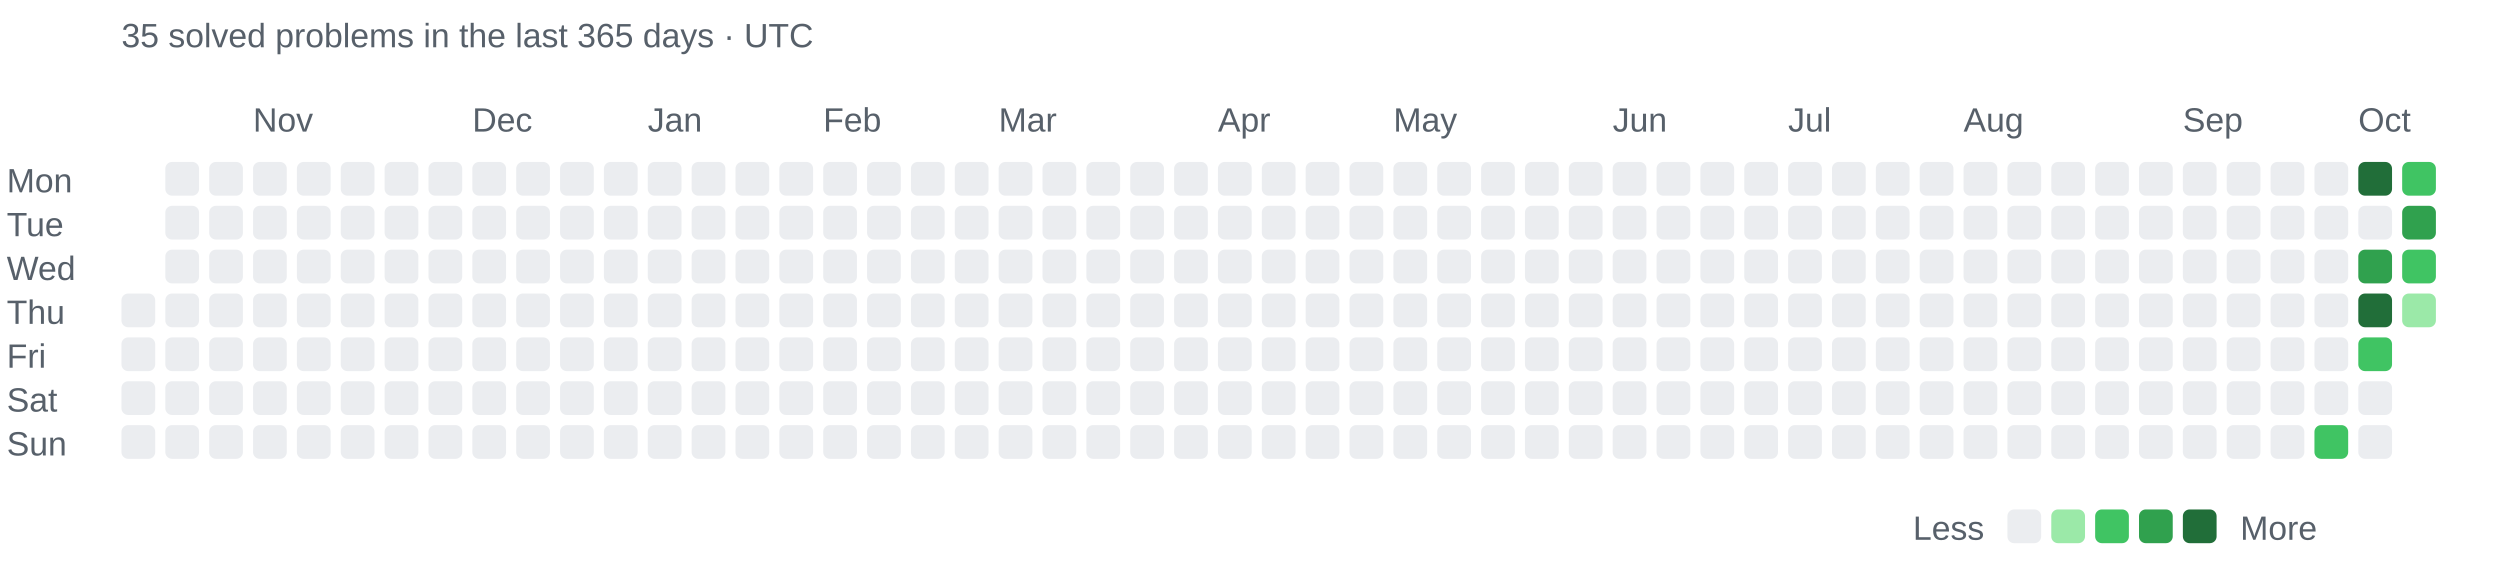
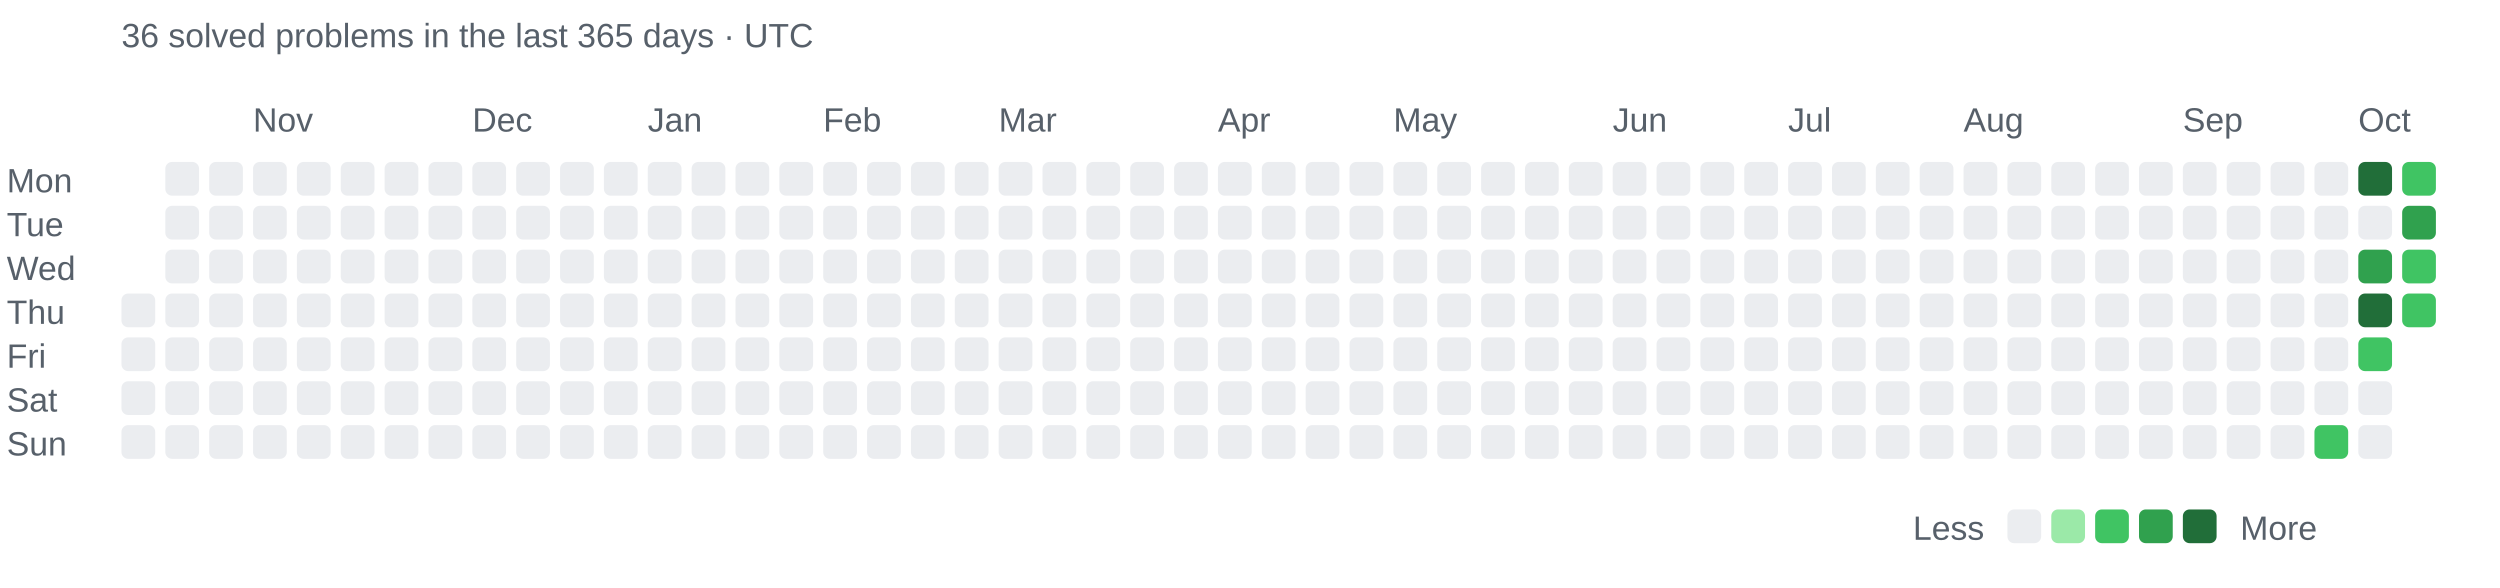
<svg xmlns="http://www.w3.org/2000/svg" width="741" height="174" viewBox="0 0 741 174" role="img" aria-labelledby="title description">
  <g font-family="Arial, sans-serif" font-size="10" fill="#57606a">
-     <text x="36" y="14">35 solved problems in the last 365 days · UTC</text>
+     <text x="36" y="14">36 solved problems in the last 365 days · UTC</text>
    <text x="2" y="57">Mon</text>
    <text x="2" y="70">Tue</text>
    <text x="2" y="83">Wed</text>
    <text x="2" y="96">Thu</text>
    <text x="2" y="109">Fri</text>
    <text x="2" y="122">Sat</text>
    <text x="2" y="135">Sun</text>
    <rect x="36" y="87" width="10" height="10" rx="2" fill="#ebedf0" data-date="2025-10-09" data-count="0" />
    <rect x="36" y="100" width="10" height="10" rx="2" fill="#ebedf0" data-date="2025-10-10" data-count="0" />
    <rect x="36" y="113" width="10" height="10" rx="2" fill="#ebedf0" data-date="2025-10-11" data-count="0" />
    <rect x="36" y="126" width="10" height="10" rx="2" fill="#ebedf0" data-date="2025-10-12" data-count="0" />
    <rect x="49" y="48" width="10" height="10" rx="2" fill="#ebedf0" data-date="2025-10-13" data-count="0" />
    <rect x="49" y="61" width="10" height="10" rx="2" fill="#ebedf0" data-date="2025-10-14" data-count="0" />
    <rect x="49" y="74" width="10" height="10" rx="2" fill="#ebedf0" data-date="2025-10-15" data-count="0" />
    <rect x="49" y="87" width="10" height="10" rx="2" fill="#ebedf0" data-date="2025-10-16" data-count="0" />
    <rect x="49" y="100" width="10" height="10" rx="2" fill="#ebedf0" data-date="2025-10-17" data-count="0" />
    <rect x="49" y="113" width="10" height="10" rx="2" fill="#ebedf0" data-date="2025-10-18" data-count="0" />
    <rect x="49" y="126" width="10" height="10" rx="2" fill="#ebedf0" data-date="2025-10-19" data-count="0" />
    <rect x="62" y="48" width="10" height="10" rx="2" fill="#ebedf0" data-date="2025-10-20" data-count="0" />
    <rect x="62" y="61" width="10" height="10" rx="2" fill="#ebedf0" data-date="2025-10-21" data-count="0" />
    <rect x="62" y="74" width="10" height="10" rx="2" fill="#ebedf0" data-date="2025-10-22" data-count="0" />
    <rect x="62" y="87" width="10" height="10" rx="2" fill="#ebedf0" data-date="2025-10-23" data-count="0" />
    <rect x="62" y="100" width="10" height="10" rx="2" fill="#ebedf0" data-date="2025-10-24" data-count="0" />
    <rect x="62" y="113" width="10" height="10" rx="2" fill="#ebedf0" data-date="2025-10-25" data-count="0" />
    <rect x="62" y="126" width="10" height="10" rx="2" fill="#ebedf0" data-date="2025-10-26" data-count="0" />
    <rect x="75" y="48" width="10" height="10" rx="2" fill="#ebedf0" data-date="2025-10-27" data-count="0" />
    <rect x="75" y="61" width="10" height="10" rx="2" fill="#ebedf0" data-date="2025-10-28" data-count="0" />
    <rect x="75" y="74" width="10" height="10" rx="2" fill="#ebedf0" data-date="2025-10-29" data-count="0" />
    <rect x="75" y="87" width="10" height="10" rx="2" fill="#ebedf0" data-date="2025-10-30" data-count="0" />
    <rect x="75" y="100" width="10" height="10" rx="2" fill="#ebedf0" data-date="2025-10-31" data-count="0" />
    <text x="75" y="39">Nov</text>
    <rect x="75" y="113" width="10" height="10" rx="2" fill="#ebedf0" data-date="2025-11-01" data-count="0" />
    <rect x="75" y="126" width="10" height="10" rx="2" fill="#ebedf0" data-date="2025-11-02" data-count="0" />
    <rect x="88" y="48" width="10" height="10" rx="2" fill="#ebedf0" data-date="2025-11-03" data-count="0" />
    <rect x="88" y="61" width="10" height="10" rx="2" fill="#ebedf0" data-date="2025-11-04" data-count="0" />
    <rect x="88" y="74" width="10" height="10" rx="2" fill="#ebedf0" data-date="2025-11-05" data-count="0" />
    <rect x="88" y="87" width="10" height="10" rx="2" fill="#ebedf0" data-date="2025-11-06" data-count="0" />
    <rect x="88" y="100" width="10" height="10" rx="2" fill="#ebedf0" data-date="2025-11-07" data-count="0" />
    <rect x="88" y="113" width="10" height="10" rx="2" fill="#ebedf0" data-date="2025-11-08" data-count="0" />
    <rect x="88" y="126" width="10" height="10" rx="2" fill="#ebedf0" data-date="2025-11-09" data-count="0" />
    <rect x="101" y="48" width="10" height="10" rx="2" fill="#ebedf0" data-date="2025-11-10" data-count="0" />
    <rect x="101" y="61" width="10" height="10" rx="2" fill="#ebedf0" data-date="2025-11-11" data-count="0" />
    <rect x="101" y="74" width="10" height="10" rx="2" fill="#ebedf0" data-date="2025-11-12" data-count="0" />
    <rect x="101" y="87" width="10" height="10" rx="2" fill="#ebedf0" data-date="2025-11-13" data-count="0" />
    <rect x="101" y="100" width="10" height="10" rx="2" fill="#ebedf0" data-date="2025-11-14" data-count="0" />
    <rect x="101" y="113" width="10" height="10" rx="2" fill="#ebedf0" data-date="2025-11-15" data-count="0" />
    <rect x="101" y="126" width="10" height="10" rx="2" fill="#ebedf0" data-date="2025-11-16" data-count="0" />
    <rect x="114" y="48" width="10" height="10" rx="2" fill="#ebedf0" data-date="2025-11-17" data-count="0" />
    <rect x="114" y="61" width="10" height="10" rx="2" fill="#ebedf0" data-date="2025-11-18" data-count="0" />
    <rect x="114" y="74" width="10" height="10" rx="2" fill="#ebedf0" data-date="2025-11-19" data-count="0" />
    <rect x="114" y="87" width="10" height="10" rx="2" fill="#ebedf0" data-date="2025-11-20" data-count="0" />
    <rect x="114" y="100" width="10" height="10" rx="2" fill="#ebedf0" data-date="2025-11-21" data-count="0" />
    <rect x="114" y="113" width="10" height="10" rx="2" fill="#ebedf0" data-date="2025-11-22" data-count="0" />
    <rect x="114" y="126" width="10" height="10" rx="2" fill="#ebedf0" data-date="2025-11-23" data-count="0" />
    <rect x="127" y="48" width="10" height="10" rx="2" fill="#ebedf0" data-date="2025-11-24" data-count="0" />
    <rect x="127" y="61" width="10" height="10" rx="2" fill="#ebedf0" data-date="2025-11-25" data-count="0" />
    <rect x="127" y="74" width="10" height="10" rx="2" fill="#ebedf0" data-date="2025-11-26" data-count="0" />
    <rect x="127" y="87" width="10" height="10" rx="2" fill="#ebedf0" data-date="2025-11-27" data-count="0" />
    <rect x="127" y="100" width="10" height="10" rx="2" fill="#ebedf0" data-date="2025-11-28" data-count="0" />
    <rect x="127" y="113" width="10" height="10" rx="2" fill="#ebedf0" data-date="2025-11-29" data-count="0" />
    <rect x="127" y="126" width="10" height="10" rx="2" fill="#ebedf0" data-date="2025-11-30" data-count="0" />
    <text x="140" y="39">Dec</text>
    <rect x="140" y="48" width="10" height="10" rx="2" fill="#ebedf0" data-date="2025-12-01" data-count="0" />
    <rect x="140" y="61" width="10" height="10" rx="2" fill="#ebedf0" data-date="2025-12-02" data-count="0" />
    <rect x="140" y="74" width="10" height="10" rx="2" fill="#ebedf0" data-date="2025-12-03" data-count="0" />
    <rect x="140" y="87" width="10" height="10" rx="2" fill="#ebedf0" data-date="2025-12-04" data-count="0" />
    <rect x="140" y="100" width="10" height="10" rx="2" fill="#ebedf0" data-date="2025-12-05" data-count="0" />
    <rect x="140" y="113" width="10" height="10" rx="2" fill="#ebedf0" data-date="2025-12-06" data-count="0" />
    <rect x="140" y="126" width="10" height="10" rx="2" fill="#ebedf0" data-date="2025-12-07" data-count="0" />
    <rect x="153" y="48" width="10" height="10" rx="2" fill="#ebedf0" data-date="2025-12-08" data-count="0" />
    <rect x="153" y="61" width="10" height="10" rx="2" fill="#ebedf0" data-date="2025-12-09" data-count="0" />
    <rect x="153" y="74" width="10" height="10" rx="2" fill="#ebedf0" data-date="2025-12-10" data-count="0" />
    <rect x="153" y="87" width="10" height="10" rx="2" fill="#ebedf0" data-date="2025-12-11" data-count="0" />
    <rect x="153" y="100" width="10" height="10" rx="2" fill="#ebedf0" data-date="2025-12-12" data-count="0" />
    <rect x="153" y="113" width="10" height="10" rx="2" fill="#ebedf0" data-date="2025-12-13" data-count="0" />
    <rect x="153" y="126" width="10" height="10" rx="2" fill="#ebedf0" data-date="2025-12-14" data-count="0" />
    <rect x="166" y="48" width="10" height="10" rx="2" fill="#ebedf0" data-date="2025-12-15" data-count="0" />
    <rect x="166" y="61" width="10" height="10" rx="2" fill="#ebedf0" data-date="2025-12-16" data-count="0" />
    <rect x="166" y="74" width="10" height="10" rx="2" fill="#ebedf0" data-date="2025-12-17" data-count="0" />
    <rect x="166" y="87" width="10" height="10" rx="2" fill="#ebedf0" data-date="2025-12-18" data-count="0" />
    <rect x="166" y="100" width="10" height="10" rx="2" fill="#ebedf0" data-date="2025-12-19" data-count="0" />
    <rect x="166" y="113" width="10" height="10" rx="2" fill="#ebedf0" data-date="2025-12-20" data-count="0" />
    <rect x="166" y="126" width="10" height="10" rx="2" fill="#ebedf0" data-date="2025-12-21" data-count="0" />
    <rect x="179" y="48" width="10" height="10" rx="2" fill="#ebedf0" data-date="2025-12-22" data-count="0" />
    <rect x="179" y="61" width="10" height="10" rx="2" fill="#ebedf0" data-date="2025-12-23" data-count="0" />
    <rect x="179" y="74" width="10" height="10" rx="2" fill="#ebedf0" data-date="2025-12-24" data-count="0" />
    <rect x="179" y="87" width="10" height="10" rx="2" fill="#ebedf0" data-date="2025-12-25" data-count="0" />
    <rect x="179" y="100" width="10" height="10" rx="2" fill="#ebedf0" data-date="2025-12-26" data-count="0" />
    <rect x="179" y="113" width="10" height="10" rx="2" fill="#ebedf0" data-date="2025-12-27" data-count="0" />
    <rect x="179" y="126" width="10" height="10" rx="2" fill="#ebedf0" data-date="2025-12-28" data-count="0" />
    <rect x="192" y="48" width="10" height="10" rx="2" fill="#ebedf0" data-date="2025-12-29" data-count="0" />
    <rect x="192" y="61" width="10" height="10" rx="2" fill="#ebedf0" data-date="2025-12-30" data-count="0" />
    <rect x="192" y="74" width="10" height="10" rx="2" fill="#ebedf0" data-date="2025-12-31" data-count="0" />
    <text x="192" y="39">Jan</text>
    <rect x="192" y="87" width="10" height="10" rx="2" fill="#ebedf0" data-date="2026-01-01" data-count="0" />
    <rect x="192" y="100" width="10" height="10" rx="2" fill="#ebedf0" data-date="2026-01-02" data-count="0" />
    <rect x="192" y="113" width="10" height="10" rx="2" fill="#ebedf0" data-date="2026-01-03" data-count="0" />
    <rect x="192" y="126" width="10" height="10" rx="2" fill="#ebedf0" data-date="2026-01-04" data-count="0" />
    <rect x="205" y="48" width="10" height="10" rx="2" fill="#ebedf0" data-date="2026-01-05" data-count="0" />
    <rect x="205" y="61" width="10" height="10" rx="2" fill="#ebedf0" data-date="2026-01-06" data-count="0" />
    <rect x="205" y="74" width="10" height="10" rx="2" fill="#ebedf0" data-date="2026-01-07" data-count="0" />
    <rect x="205" y="87" width="10" height="10" rx="2" fill="#ebedf0" data-date="2026-01-08" data-count="0" />
    <rect x="205" y="100" width="10" height="10" rx="2" fill="#ebedf0" data-date="2026-01-09" data-count="0" />
    <rect x="205" y="113" width="10" height="10" rx="2" fill="#ebedf0" data-date="2026-01-10" data-count="0" />
    <rect x="205" y="126" width="10" height="10" rx="2" fill="#ebedf0" data-date="2026-01-11" data-count="0" />
    <rect x="218" y="48" width="10" height="10" rx="2" fill="#ebedf0" data-date="2026-01-12" data-count="0" />
    <rect x="218" y="61" width="10" height="10" rx="2" fill="#ebedf0" data-date="2026-01-13" data-count="0" />
    <rect x="218" y="74" width="10" height="10" rx="2" fill="#ebedf0" data-date="2026-01-14" data-count="0" />
    <rect x="218" y="87" width="10" height="10" rx="2" fill="#ebedf0" data-date="2026-01-15" data-count="0" />
    <rect x="218" y="100" width="10" height="10" rx="2" fill="#ebedf0" data-date="2026-01-16" data-count="0" />
    <rect x="218" y="113" width="10" height="10" rx="2" fill="#ebedf0" data-date="2026-01-17" data-count="0" />
    <rect x="218" y="126" width="10" height="10" rx="2" fill="#ebedf0" data-date="2026-01-18" data-count="0" />
    <rect x="231" y="48" width="10" height="10" rx="2" fill="#ebedf0" data-date="2026-01-19" data-count="0" />
    <rect x="231" y="61" width="10" height="10" rx="2" fill="#ebedf0" data-date="2026-01-20" data-count="0" />
    <rect x="231" y="74" width="10" height="10" rx="2" fill="#ebedf0" data-date="2026-01-21" data-count="0" />
    <rect x="231" y="87" width="10" height="10" rx="2" fill="#ebedf0" data-date="2026-01-22" data-count="0" />
    <rect x="231" y="100" width="10" height="10" rx="2" fill="#ebedf0" data-date="2026-01-23" data-count="0" />
    <rect x="231" y="113" width="10" height="10" rx="2" fill="#ebedf0" data-date="2026-01-24" data-count="0" />
    <rect x="231" y="126" width="10" height="10" rx="2" fill="#ebedf0" data-date="2026-01-25" data-count="0" />
    <rect x="244" y="48" width="10" height="10" rx="2" fill="#ebedf0" data-date="2026-01-26" data-count="0" />
    <rect x="244" y="61" width="10" height="10" rx="2" fill="#ebedf0" data-date="2026-01-27" data-count="0" />
    <rect x="244" y="74" width="10" height="10" rx="2" fill="#ebedf0" data-date="2026-01-28" data-count="0" />
    <rect x="244" y="87" width="10" height="10" rx="2" fill="#ebedf0" data-date="2026-01-29" data-count="0" />
    <rect x="244" y="100" width="10" height="10" rx="2" fill="#ebedf0" data-date="2026-01-30" data-count="0" />
    <rect x="244" y="113" width="10" height="10" rx="2" fill="#ebedf0" data-date="2026-01-31" data-count="0" />
    <text x="244" y="39">Feb</text>
    <rect x="244" y="126" width="10" height="10" rx="2" fill="#ebedf0" data-date="2026-02-01" data-count="0" />
    <rect x="257" y="48" width="10" height="10" rx="2" fill="#ebedf0" data-date="2026-02-02" data-count="0" />
    <rect x="257" y="61" width="10" height="10" rx="2" fill="#ebedf0" data-date="2026-02-03" data-count="0" />
    <rect x="257" y="74" width="10" height="10" rx="2" fill="#ebedf0" data-date="2026-02-04" data-count="0" />
    <rect x="257" y="87" width="10" height="10" rx="2" fill="#ebedf0" data-date="2026-02-05" data-count="0" />
    <rect x="257" y="100" width="10" height="10" rx="2" fill="#ebedf0" data-date="2026-02-06" data-count="0" />
    <rect x="257" y="113" width="10" height="10" rx="2" fill="#ebedf0" data-date="2026-02-07" data-count="0" />
    <rect x="257" y="126" width="10" height="10" rx="2" fill="#ebedf0" data-date="2026-02-08" data-count="0" />
    <rect x="270" y="48" width="10" height="10" rx="2" fill="#ebedf0" data-date="2026-02-09" data-count="0" />
    <rect x="270" y="61" width="10" height="10" rx="2" fill="#ebedf0" data-date="2026-02-10" data-count="0" />
    <rect x="270" y="74" width="10" height="10" rx="2" fill="#ebedf0" data-date="2026-02-11" data-count="0" />
    <rect x="270" y="87" width="10" height="10" rx="2" fill="#ebedf0" data-date="2026-02-12" data-count="0" />
    <rect x="270" y="100" width="10" height="10" rx="2" fill="#ebedf0" data-date="2026-02-13" data-count="0" />
    <rect x="270" y="113" width="10" height="10" rx="2" fill="#ebedf0" data-date="2026-02-14" data-count="0" />
    <rect x="270" y="126" width="10" height="10" rx="2" fill="#ebedf0" data-date="2026-02-15" data-count="0" />
    <rect x="283" y="48" width="10" height="10" rx="2" fill="#ebedf0" data-date="2026-02-16" data-count="0" />
    <rect x="283" y="61" width="10" height="10" rx="2" fill="#ebedf0" data-date="2026-02-17" data-count="0" />
    <rect x="283" y="74" width="10" height="10" rx="2" fill="#ebedf0" data-date="2026-02-18" data-count="0" />
    <rect x="283" y="87" width="10" height="10" rx="2" fill="#ebedf0" data-date="2026-02-19" data-count="0" />
    <rect x="283" y="100" width="10" height="10" rx="2" fill="#ebedf0" data-date="2026-02-20" data-count="0" />
    <rect x="283" y="113" width="10" height="10" rx="2" fill="#ebedf0" data-date="2026-02-21" data-count="0" />
    <rect x="283" y="126" width="10" height="10" rx="2" fill="#ebedf0" data-date="2026-02-22" data-count="0" />
    <rect x="296" y="48" width="10" height="10" rx="2" fill="#ebedf0" data-date="2026-02-23" data-count="0" />
    <rect x="296" y="61" width="10" height="10" rx="2" fill="#ebedf0" data-date="2026-02-24" data-count="0" />
    <rect x="296" y="74" width="10" height="10" rx="2" fill="#ebedf0" data-date="2026-02-25" data-count="0" />
    <rect x="296" y="87" width="10" height="10" rx="2" fill="#ebedf0" data-date="2026-02-26" data-count="0" />
    <rect x="296" y="100" width="10" height="10" rx="2" fill="#ebedf0" data-date="2026-02-27" data-count="0" />
    <rect x="296" y="113" width="10" height="10" rx="2" fill="#ebedf0" data-date="2026-02-28" data-count="0" />
    <text x="296" y="39">Mar</text>
    <rect x="296" y="126" width="10" height="10" rx="2" fill="#ebedf0" data-date="2026-03-01" data-count="0" />
    <rect x="309" y="48" width="10" height="10" rx="2" fill="#ebedf0" data-date="2026-03-02" data-count="0" />
    <rect x="309" y="61" width="10" height="10" rx="2" fill="#ebedf0" data-date="2026-03-03" data-count="0" />
    <rect x="309" y="74" width="10" height="10" rx="2" fill="#ebedf0" data-date="2026-03-04" data-count="0" />
    <rect x="309" y="87" width="10" height="10" rx="2" fill="#ebedf0" data-date="2026-03-05" data-count="0" />
    <rect x="309" y="100" width="10" height="10" rx="2" fill="#ebedf0" data-date="2026-03-06" data-count="0" />
    <rect x="309" y="113" width="10" height="10" rx="2" fill="#ebedf0" data-date="2026-03-07" data-count="0" />
    <rect x="309" y="126" width="10" height="10" rx="2" fill="#ebedf0" data-date="2026-03-08" data-count="0" />
    <rect x="322" y="48" width="10" height="10" rx="2" fill="#ebedf0" data-date="2026-03-09" data-count="0" />
    <rect x="322" y="61" width="10" height="10" rx="2" fill="#ebedf0" data-date="2026-03-10" data-count="0" />
    <rect x="322" y="74" width="10" height="10" rx="2" fill="#ebedf0" data-date="2026-03-11" data-count="0" />
    <rect x="322" y="87" width="10" height="10" rx="2" fill="#ebedf0" data-date="2026-03-12" data-count="0" />
    <rect x="322" y="100" width="10" height="10" rx="2" fill="#ebedf0" data-date="2026-03-13" data-count="0" />
    <rect x="322" y="113" width="10" height="10" rx="2" fill="#ebedf0" data-date="2026-03-14" data-count="0" />
    <rect x="322" y="126" width="10" height="10" rx="2" fill="#ebedf0" data-date="2026-03-15" data-count="0" />
    <rect x="335" y="48" width="10" height="10" rx="2" fill="#ebedf0" data-date="2026-03-16" data-count="0" />
    <rect x="335" y="61" width="10" height="10" rx="2" fill="#ebedf0" data-date="2026-03-17" data-count="0" />
    <rect x="335" y="74" width="10" height="10" rx="2" fill="#ebedf0" data-date="2026-03-18" data-count="0" />
    <rect x="335" y="87" width="10" height="10" rx="2" fill="#ebedf0" data-date="2026-03-19" data-count="0" />
    <rect x="335" y="100" width="10" height="10" rx="2" fill="#ebedf0" data-date="2026-03-20" data-count="0" />
    <rect x="335" y="113" width="10" height="10" rx="2" fill="#ebedf0" data-date="2026-03-21" data-count="0" />
    <rect x="335" y="126" width="10" height="10" rx="2" fill="#ebedf0" data-date="2026-03-22" data-count="0" />
    <rect x="348" y="48" width="10" height="10" rx="2" fill="#ebedf0" data-date="2026-03-23" data-count="0" />
    <rect x="348" y="61" width="10" height="10" rx="2" fill="#ebedf0" data-date="2026-03-24" data-count="0" />
    <rect x="348" y="74" width="10" height="10" rx="2" fill="#ebedf0" data-date="2026-03-25" data-count="0" />
    <rect x="348" y="87" width="10" height="10" rx="2" fill="#ebedf0" data-date="2026-03-26" data-count="0" />
    <rect x="348" y="100" width="10" height="10" rx="2" fill="#ebedf0" data-date="2026-03-27" data-count="0" />
    <rect x="348" y="113" width="10" height="10" rx="2" fill="#ebedf0" data-date="2026-03-28" data-count="0" />
    <rect x="348" y="126" width="10" height="10" rx="2" fill="#ebedf0" data-date="2026-03-29" data-count="0" />
    <rect x="361" y="48" width="10" height="10" rx="2" fill="#ebedf0" data-date="2026-03-30" data-count="0" />
    <rect x="361" y="61" width="10" height="10" rx="2" fill="#ebedf0" data-date="2026-03-31" data-count="0" />
    <text x="361" y="39">Apr</text>
    <rect x="361" y="74" width="10" height="10" rx="2" fill="#ebedf0" data-date="2026-04-01" data-count="0" />
    <rect x="361" y="87" width="10" height="10" rx="2" fill="#ebedf0" data-date="2026-04-02" data-count="0" />
    <rect x="361" y="100" width="10" height="10" rx="2" fill="#ebedf0" data-date="2026-04-03" data-count="0" />
    <rect x="361" y="113" width="10" height="10" rx="2" fill="#ebedf0" data-date="2026-04-04" data-count="0" />
    <rect x="361" y="126" width="10" height="10" rx="2" fill="#ebedf0" data-date="2026-04-05" data-count="0" />
    <rect x="374" y="48" width="10" height="10" rx="2" fill="#ebedf0" data-date="2026-04-06" data-count="0" />
    <rect x="374" y="61" width="10" height="10" rx="2" fill="#ebedf0" data-date="2026-04-07" data-count="0" />
    <rect x="374" y="74" width="10" height="10" rx="2" fill="#ebedf0" data-date="2026-04-08" data-count="0" />
    <rect x="374" y="87" width="10" height="10" rx="2" fill="#ebedf0" data-date="2026-04-09" data-count="0" />
    <rect x="374" y="100" width="10" height="10" rx="2" fill="#ebedf0" data-date="2026-04-10" data-count="0" />
    <rect x="374" y="113" width="10" height="10" rx="2" fill="#ebedf0" data-date="2026-04-11" data-count="0" />
    <rect x="374" y="126" width="10" height="10" rx="2" fill="#ebedf0" data-date="2026-04-12" data-count="0" />
    <rect x="387" y="48" width="10" height="10" rx="2" fill="#ebedf0" data-date="2026-04-13" data-count="0" />
    <rect x="387" y="61" width="10" height="10" rx="2" fill="#ebedf0" data-date="2026-04-14" data-count="0" />
    <rect x="387" y="74" width="10" height="10" rx="2" fill="#ebedf0" data-date="2026-04-15" data-count="0" />
    <rect x="387" y="87" width="10" height="10" rx="2" fill="#ebedf0" data-date="2026-04-16" data-count="0" />
    <rect x="387" y="100" width="10" height="10" rx="2" fill="#ebedf0" data-date="2026-04-17" data-count="0" />
    <rect x="387" y="113" width="10" height="10" rx="2" fill="#ebedf0" data-date="2026-04-18" data-count="0" />
    <rect x="387" y="126" width="10" height="10" rx="2" fill="#ebedf0" data-date="2026-04-19" data-count="0" />
    <rect x="400" y="48" width="10" height="10" rx="2" fill="#ebedf0" data-date="2026-04-20" data-count="0" />
    <rect x="400" y="61" width="10" height="10" rx="2" fill="#ebedf0" data-date="2026-04-21" data-count="0" />
    <rect x="400" y="74" width="10" height="10" rx="2" fill="#ebedf0" data-date="2026-04-22" data-count="0" />
    <rect x="400" y="87" width="10" height="10" rx="2" fill="#ebedf0" data-date="2026-04-23" data-count="0" />
    <rect x="400" y="100" width="10" height="10" rx="2" fill="#ebedf0" data-date="2026-04-24" data-count="0" />
    <rect x="400" y="113" width="10" height="10" rx="2" fill="#ebedf0" data-date="2026-04-25" data-count="0" />
    <rect x="400" y="126" width="10" height="10" rx="2" fill="#ebedf0" data-date="2026-04-26" data-count="0" />
    <rect x="413" y="48" width="10" height="10" rx="2" fill="#ebedf0" data-date="2026-04-27" data-count="0" />
    <rect x="413" y="61" width="10" height="10" rx="2" fill="#ebedf0" data-date="2026-04-28" data-count="0" />
    <rect x="413" y="74" width="10" height="10" rx="2" fill="#ebedf0" data-date="2026-04-29" data-count="0" />
    <rect x="413" y="87" width="10" height="10" rx="2" fill="#ebedf0" data-date="2026-04-30" data-count="0" />
    <text x="413" y="39">May</text>
    <rect x="413" y="100" width="10" height="10" rx="2" fill="#ebedf0" data-date="2026-05-01" data-count="0" />
    <rect x="413" y="113" width="10" height="10" rx="2" fill="#ebedf0" data-date="2026-05-02" data-count="0" />
    <rect x="413" y="126" width="10" height="10" rx="2" fill="#ebedf0" data-date="2026-05-03" data-count="0" />
    <rect x="426" y="48" width="10" height="10" rx="2" fill="#ebedf0" data-date="2026-05-04" data-count="0" />
    <rect x="426" y="61" width="10" height="10" rx="2" fill="#ebedf0" data-date="2026-05-05" data-count="0" />
    <rect x="426" y="74" width="10" height="10" rx="2" fill="#ebedf0" data-date="2026-05-06" data-count="0" />
    <rect x="426" y="87" width="10" height="10" rx="2" fill="#ebedf0" data-date="2026-05-07" data-count="0" />
    <rect x="426" y="100" width="10" height="10" rx="2" fill="#ebedf0" data-date="2026-05-08" data-count="0" />
    <rect x="426" y="113" width="10" height="10" rx="2" fill="#ebedf0" data-date="2026-05-09" data-count="0" />
    <rect x="426" y="126" width="10" height="10" rx="2" fill="#ebedf0" data-date="2026-05-10" data-count="0" />
    <rect x="439" y="48" width="10" height="10" rx="2" fill="#ebedf0" data-date="2026-05-11" data-count="0" />
    <rect x="439" y="61" width="10" height="10" rx="2" fill="#ebedf0" data-date="2026-05-12" data-count="0" />
    <rect x="439" y="74" width="10" height="10" rx="2" fill="#ebedf0" data-date="2026-05-13" data-count="0" />
    <rect x="439" y="87" width="10" height="10" rx="2" fill="#ebedf0" data-date="2026-05-14" data-count="0" />
    <rect x="439" y="100" width="10" height="10" rx="2" fill="#ebedf0" data-date="2026-05-15" data-count="0" />
    <rect x="439" y="113" width="10" height="10" rx="2" fill="#ebedf0" data-date="2026-05-16" data-count="0" />
    <rect x="439" y="126" width="10" height="10" rx="2" fill="#ebedf0" data-date="2026-05-17" data-count="0" />
    <rect x="452" y="48" width="10" height="10" rx="2" fill="#ebedf0" data-date="2026-05-18" data-count="0" />
    <rect x="452" y="61" width="10" height="10" rx="2" fill="#ebedf0" data-date="2026-05-19" data-count="0" />
    <rect x="452" y="74" width="10" height="10" rx="2" fill="#ebedf0" data-date="2026-05-20" data-count="0" />
    <rect x="452" y="87" width="10" height="10" rx="2" fill="#ebedf0" data-date="2026-05-21" data-count="0" />
    <rect x="452" y="100" width="10" height="10" rx="2" fill="#ebedf0" data-date="2026-05-22" data-count="0" />
    <rect x="452" y="113" width="10" height="10" rx="2" fill="#ebedf0" data-date="2026-05-23" data-count="0" />
    <rect x="452" y="126" width="10" height="10" rx="2" fill="#ebedf0" data-date="2026-05-24" data-count="0" />
    <rect x="465" y="48" width="10" height="10" rx="2" fill="#ebedf0" data-date="2026-05-25" data-count="0" />
    <rect x="465" y="61" width="10" height="10" rx="2" fill="#ebedf0" data-date="2026-05-26" data-count="0" />
    <rect x="465" y="74" width="10" height="10" rx="2" fill="#ebedf0" data-date="2026-05-27" data-count="0" />
    <rect x="465" y="87" width="10" height="10" rx="2" fill="#ebedf0" data-date="2026-05-28" data-count="0" />
    <rect x="465" y="100" width="10" height="10" rx="2" fill="#ebedf0" data-date="2026-05-29" data-count="0" />
    <rect x="465" y="113" width="10" height="10" rx="2" fill="#ebedf0" data-date="2026-05-30" data-count="0" />
    <rect x="465" y="126" width="10" height="10" rx="2" fill="#ebedf0" data-date="2026-05-31" data-count="0" />
    <text x="478" y="39">Jun</text>
    <rect x="478" y="48" width="10" height="10" rx="2" fill="#ebedf0" data-date="2026-06-01" data-count="0" />
    <rect x="478" y="61" width="10" height="10" rx="2" fill="#ebedf0" data-date="2026-06-02" data-count="0" />
    <rect x="478" y="74" width="10" height="10" rx="2" fill="#ebedf0" data-date="2026-06-03" data-count="0" />
    <rect x="478" y="87" width="10" height="10" rx="2" fill="#ebedf0" data-date="2026-06-04" data-count="0" />
    <rect x="478" y="100" width="10" height="10" rx="2" fill="#ebedf0" data-date="2026-06-05" data-count="0" />
    <rect x="478" y="113" width="10" height="10" rx="2" fill="#ebedf0" data-date="2026-06-06" data-count="0" />
    <rect x="478" y="126" width="10" height="10" rx="2" fill="#ebedf0" data-date="2026-06-07" data-count="0" />
    <rect x="491" y="48" width="10" height="10" rx="2" fill="#ebedf0" data-date="2026-06-08" data-count="0" />
    <rect x="491" y="61" width="10" height="10" rx="2" fill="#ebedf0" data-date="2026-06-09" data-count="0" />
    <rect x="491" y="74" width="10" height="10" rx="2" fill="#ebedf0" data-date="2026-06-10" data-count="0" />
    <rect x="491" y="87" width="10" height="10" rx="2" fill="#ebedf0" data-date="2026-06-11" data-count="0" />
    <rect x="491" y="100" width="10" height="10" rx="2" fill="#ebedf0" data-date="2026-06-12" data-count="0" />
    <rect x="491" y="113" width="10" height="10" rx="2" fill="#ebedf0" data-date="2026-06-13" data-count="0" />
    <rect x="491" y="126" width="10" height="10" rx="2" fill="#ebedf0" data-date="2026-06-14" data-count="0" />
    <rect x="504" y="48" width="10" height="10" rx="2" fill="#ebedf0" data-date="2026-06-15" data-count="0" />
    <rect x="504" y="61" width="10" height="10" rx="2" fill="#ebedf0" data-date="2026-06-16" data-count="0" />
    <rect x="504" y="74" width="10" height="10" rx="2" fill="#ebedf0" data-date="2026-06-17" data-count="0" />
    <rect x="504" y="87" width="10" height="10" rx="2" fill="#ebedf0" data-date="2026-06-18" data-count="0" />
    <rect x="504" y="100" width="10" height="10" rx="2" fill="#ebedf0" data-date="2026-06-19" data-count="0" />
    <rect x="504" y="113" width="10" height="10" rx="2" fill="#ebedf0" data-date="2026-06-20" data-count="0" />
    <rect x="504" y="126" width="10" height="10" rx="2" fill="#ebedf0" data-date="2026-06-21" data-count="0" />
    <rect x="517" y="48" width="10" height="10" rx="2" fill="#ebedf0" data-date="2026-06-22" data-count="0" />
    <rect x="517" y="61" width="10" height="10" rx="2" fill="#ebedf0" data-date="2026-06-23" data-count="0" />
    <rect x="517" y="74" width="10" height="10" rx="2" fill="#ebedf0" data-date="2026-06-24" data-count="0" />
    <rect x="517" y="87" width="10" height="10" rx="2" fill="#ebedf0" data-date="2026-06-25" data-count="0" />
    <rect x="517" y="100" width="10" height="10" rx="2" fill="#ebedf0" data-date="2026-06-26" data-count="0" />
    <rect x="517" y="113" width="10" height="10" rx="2" fill="#ebedf0" data-date="2026-06-27" data-count="0" />
    <rect x="517" y="126" width="10" height="10" rx="2" fill="#ebedf0" data-date="2026-06-28" data-count="0" />
    <rect x="530" y="48" width="10" height="10" rx="2" fill="#ebedf0" data-date="2026-06-29" data-count="0" />
    <rect x="530" y="61" width="10" height="10" rx="2" fill="#ebedf0" data-date="2026-06-30" data-count="0" />
    <text x="530" y="39">Jul</text>
    <rect x="530" y="74" width="10" height="10" rx="2" fill="#ebedf0" data-date="2026-07-01" data-count="0" />
    <rect x="530" y="87" width="10" height="10" rx="2" fill="#ebedf0" data-date="2026-07-02" data-count="0" />
    <rect x="530" y="100" width="10" height="10" rx="2" fill="#ebedf0" data-date="2026-07-03" data-count="0" />
    <rect x="530" y="113" width="10" height="10" rx="2" fill="#ebedf0" data-date="2026-07-04" data-count="0" />
    <rect x="530" y="126" width="10" height="10" rx="2" fill="#ebedf0" data-date="2026-07-05" data-count="0" />
    <rect x="543" y="48" width="10" height="10" rx="2" fill="#ebedf0" data-date="2026-07-06" data-count="0" />
    <rect x="543" y="61" width="10" height="10" rx="2" fill="#ebedf0" data-date="2026-07-07" data-count="0" />
    <rect x="543" y="74" width="10" height="10" rx="2" fill="#ebedf0" data-date="2026-07-08" data-count="0" />
    <rect x="543" y="87" width="10" height="10" rx="2" fill="#ebedf0" data-date="2026-07-09" data-count="0" />
    <rect x="543" y="100" width="10" height="10" rx="2" fill="#ebedf0" data-date="2026-07-10" data-count="0" />
    <rect x="543" y="113" width="10" height="10" rx="2" fill="#ebedf0" data-date="2026-07-11" data-count="0" />
    <rect x="543" y="126" width="10" height="10" rx="2" fill="#ebedf0" data-date="2026-07-12" data-count="0" />
    <rect x="556" y="48" width="10" height="10" rx="2" fill="#ebedf0" data-date="2026-07-13" data-count="0" />
    <rect x="556" y="61" width="10" height="10" rx="2" fill="#ebedf0" data-date="2026-07-14" data-count="0" />
    <rect x="556" y="74" width="10" height="10" rx="2" fill="#ebedf0" data-date="2026-07-15" data-count="0" />
    <rect x="556" y="87" width="10" height="10" rx="2" fill="#ebedf0" data-date="2026-07-16" data-count="0" />
    <rect x="556" y="100" width="10" height="10" rx="2" fill="#ebedf0" data-date="2026-07-17" data-count="0" />
    <rect x="556" y="113" width="10" height="10" rx="2" fill="#ebedf0" data-date="2026-07-18" data-count="0" />
    <rect x="556" y="126" width="10" height="10" rx="2" fill="#ebedf0" data-date="2026-07-19" data-count="0" />
    <rect x="569" y="48" width="10" height="10" rx="2" fill="#ebedf0" data-date="2026-07-20" data-count="0" />
    <rect x="569" y="61" width="10" height="10" rx="2" fill="#ebedf0" data-date="2026-07-21" data-count="0" />
    <rect x="569" y="74" width="10" height="10" rx="2" fill="#ebedf0" data-date="2026-07-22" data-count="0" />
    <rect x="569" y="87" width="10" height="10" rx="2" fill="#ebedf0" data-date="2026-07-23" data-count="0" />
    <rect x="569" y="100" width="10" height="10" rx="2" fill="#ebedf0" data-date="2026-07-24" data-count="0" />
    <rect x="569" y="113" width="10" height="10" rx="2" fill="#ebedf0" data-date="2026-07-25" data-count="0" />
    <rect x="569" y="126" width="10" height="10" rx="2" fill="#ebedf0" data-date="2026-07-26" data-count="0" />
    <rect x="582" y="48" width="10" height="10" rx="2" fill="#ebedf0" data-date="2026-07-27" data-count="0" />
    <rect x="582" y="61" width="10" height="10" rx="2" fill="#ebedf0" data-date="2026-07-28" data-count="0" />
    <rect x="582" y="74" width="10" height="10" rx="2" fill="#ebedf0" data-date="2026-07-29" data-count="0" />
    <rect x="582" y="87" width="10" height="10" rx="2" fill="#ebedf0" data-date="2026-07-30" data-count="0" />
    <rect x="582" y="100" width="10" height="10" rx="2" fill="#ebedf0" data-date="2026-07-31" data-count="0" />
    <text x="582" y="39">Aug</text>
    <rect x="582" y="113" width="10" height="10" rx="2" fill="#ebedf0" data-date="2026-08-01" data-count="0" />
    <rect x="582" y="126" width="10" height="10" rx="2" fill="#ebedf0" data-date="2026-08-02" data-count="0" />
    <rect x="595" y="48" width="10" height="10" rx="2" fill="#ebedf0" data-date="2026-08-03" data-count="0" />
    <rect x="595" y="61" width="10" height="10" rx="2" fill="#ebedf0" data-date="2026-08-04" data-count="0" />
    <rect x="595" y="74" width="10" height="10" rx="2" fill="#ebedf0" data-date="2026-08-05" data-count="0" />
    <rect x="595" y="87" width="10" height="10" rx="2" fill="#ebedf0" data-date="2026-08-06" data-count="0" />
    <rect x="595" y="100" width="10" height="10" rx="2" fill="#ebedf0" data-date="2026-08-07" data-count="0" />
    <rect x="595" y="113" width="10" height="10" rx="2" fill="#ebedf0" data-date="2026-08-08" data-count="0" />
    <rect x="595" y="126" width="10" height="10" rx="2" fill="#ebedf0" data-date="2026-08-09" data-count="0" />
    <rect x="608" y="48" width="10" height="10" rx="2" fill="#ebedf0" data-date="2026-08-10" data-count="0" />
    <rect x="608" y="61" width="10" height="10" rx="2" fill="#ebedf0" data-date="2026-08-11" data-count="0" />
    <rect x="608" y="74" width="10" height="10" rx="2" fill="#ebedf0" data-date="2026-08-12" data-count="0" />
    <rect x="608" y="87" width="10" height="10" rx="2" fill="#ebedf0" data-date="2026-08-13" data-count="0" />
    <rect x="608" y="100" width="10" height="10" rx="2" fill="#ebedf0" data-date="2026-08-14" data-count="0" />
    <rect x="608" y="113" width="10" height="10" rx="2" fill="#ebedf0" data-date="2026-08-15" data-count="0" />
    <rect x="608" y="126" width="10" height="10" rx="2" fill="#ebedf0" data-date="2026-08-16" data-count="0" />
    <rect x="621" y="48" width="10" height="10" rx="2" fill="#ebedf0" data-date="2026-08-17" data-count="0" />
    <rect x="621" y="61" width="10" height="10" rx="2" fill="#ebedf0" data-date="2026-08-18" data-count="0" />
    <rect x="621" y="74" width="10" height="10" rx="2" fill="#ebedf0" data-date="2026-08-19" data-count="0" />
    <rect x="621" y="87" width="10" height="10" rx="2" fill="#ebedf0" data-date="2026-08-20" data-count="0" />
    <rect x="621" y="100" width="10" height="10" rx="2" fill="#ebedf0" data-date="2026-08-21" data-count="0" />
    <rect x="621" y="113" width="10" height="10" rx="2" fill="#ebedf0" data-date="2026-08-22" data-count="0" />
    <rect x="621" y="126" width="10" height="10" rx="2" fill="#ebedf0" data-date="2026-08-23" data-count="0" />
    <rect x="634" y="48" width="10" height="10" rx="2" fill="#ebedf0" data-date="2026-08-24" data-count="0" />
    <rect x="634" y="61" width="10" height="10" rx="2" fill="#ebedf0" data-date="2026-08-25" data-count="0" />
    <rect x="634" y="74" width="10" height="10" rx="2" fill="#ebedf0" data-date="2026-08-26" data-count="0" />
    <rect x="634" y="87" width="10" height="10" rx="2" fill="#ebedf0" data-date="2026-08-27" data-count="0" />
    <rect x="634" y="100" width="10" height="10" rx="2" fill="#ebedf0" data-date="2026-08-28" data-count="0" />
    <rect x="634" y="113" width="10" height="10" rx="2" fill="#ebedf0" data-date="2026-08-29" data-count="0" />
    <rect x="634" y="126" width="10" height="10" rx="2" fill="#ebedf0" data-date="2026-08-30" data-count="0" />
    <rect x="647" y="48" width="10" height="10" rx="2" fill="#ebedf0" data-date="2026-08-31" data-count="0" />
    <text x="647" y="39">Sep</text>
    <rect x="647" y="61" width="10" height="10" rx="2" fill="#ebedf0" data-date="2026-09-01" data-count="0" />
    <rect x="647" y="74" width="10" height="10" rx="2" fill="#ebedf0" data-date="2026-09-02" data-count="0" />
    <rect x="647" y="87" width="10" height="10" rx="2" fill="#ebedf0" data-date="2026-09-03" data-count="0" />
    <rect x="647" y="100" width="10" height="10" rx="2" fill="#ebedf0" data-date="2026-09-04" data-count="0" />
    <rect x="647" y="113" width="10" height="10" rx="2" fill="#ebedf0" data-date="2026-09-05" data-count="0" />
    <rect x="647" y="126" width="10" height="10" rx="2" fill="#ebedf0" data-date="2026-09-06" data-count="0" />
    <rect x="660" y="48" width="10" height="10" rx="2" fill="#ebedf0" data-date="2026-09-07" data-count="0" />
    <rect x="660" y="61" width="10" height="10" rx="2" fill="#ebedf0" data-date="2026-09-08" data-count="0" />
    <rect x="660" y="74" width="10" height="10" rx="2" fill="#ebedf0" data-date="2026-09-09" data-count="0" />
    <rect x="660" y="87" width="10" height="10" rx="2" fill="#ebedf0" data-date="2026-09-10" data-count="0" />
    <rect x="660" y="100" width="10" height="10" rx="2" fill="#ebedf0" data-date="2026-09-11" data-count="0" />
    <rect x="660" y="113" width="10" height="10" rx="2" fill="#ebedf0" data-date="2026-09-12" data-count="0" />
    <rect x="660" y="126" width="10" height="10" rx="2" fill="#ebedf0" data-date="2026-09-13" data-count="0" />
    <rect x="673" y="48" width="10" height="10" rx="2" fill="#ebedf0" data-date="2026-09-14" data-count="0" />
    <rect x="673" y="61" width="10" height="10" rx="2" fill="#ebedf0" data-date="2026-09-15" data-count="0" />
    <rect x="673" y="74" width="10" height="10" rx="2" fill="#ebedf0" data-date="2026-09-16" data-count="0" />
    <rect x="673" y="87" width="10" height="10" rx="2" fill="#ebedf0" data-date="2026-09-17" data-count="0" />
    <rect x="673" y="100" width="10" height="10" rx="2" fill="#ebedf0" data-date="2026-09-18" data-count="0" />
    <rect x="673" y="113" width="10" height="10" rx="2" fill="#ebedf0" data-date="2026-09-19" data-count="0" />
    <rect x="673" y="126" width="10" height="10" rx="2" fill="#ebedf0" data-date="2026-09-20" data-count="0" />
    <rect x="686" y="48" width="10" height="10" rx="2" fill="#ebedf0" data-date="2026-09-21" data-count="0" />
    <rect x="686" y="61" width="10" height="10" rx="2" fill="#ebedf0" data-date="2026-09-22" data-count="0" />
    <rect x="686" y="74" width="10" height="10" rx="2" fill="#ebedf0" data-date="2026-09-23" data-count="0" />
    <rect x="686" y="87" width="10" height="10" rx="2" fill="#ebedf0" data-date="2026-09-24" data-count="0" />
    <rect x="686" y="100" width="10" height="10" rx="2" fill="#ebedf0" data-date="2026-09-25" data-count="0" />
    <rect x="686" y="113" width="10" height="10" rx="2" fill="#ebedf0" data-date="2026-09-26" data-count="0" />
    <rect x="686" y="126" width="10" height="10" rx="2" fill="#40c463" data-date="2026-09-27" data-count="3" />
    <rect x="699" y="48" width="10" height="10" rx="2" fill="#216e39" data-date="2026-09-28" data-count="8" />
    <rect x="699" y="61" width="10" height="10" rx="2" fill="#ebedf0" data-date="2026-09-29" data-count="0" />
    <rect x="699" y="74" width="10" height="10" rx="2" fill="#30a14e" data-date="2026-09-30" data-count="4" />
    <text x="699" y="39">Oct</text>
    <rect x="699" y="87" width="10" height="10" rx="2" fill="#216e39" data-date="2026-10-01" data-count="8" />
    <rect x="699" y="100" width="10" height="10" rx="2" fill="#40c463" data-date="2026-10-02" data-count="3" />
    <rect x="699" y="113" width="10" height="10" rx="2" fill="#ebedf0" data-date="2026-10-03" data-count="0" />
    <rect x="699" y="126" width="10" height="10" rx="2" fill="#ebedf0" data-date="2026-10-04" data-count="0" />
    <rect x="712" y="48" width="10" height="10" rx="2" fill="#40c463" data-date="2026-10-05" data-count="2" />
    <rect x="712" y="61" width="10" height="10" rx="2" fill="#30a14e" data-date="2026-10-06" data-count="4" />
    <rect x="712" y="74" width="10" height="10" rx="2" fill="#40c463" data-date="2026-10-07" data-count="2" />
-     <rect x="712" y="87" width="10" height="10" rx="2" fill="#9be9a8" data-date="2026-10-08" data-count="1" />
+     <rect x="712" y="87" width="10" height="10" rx="2" fill="#40c463" data-date="2026-10-08" data-count="2" />
    <text x="567" y="160">Less</text>
    <rect x="595" y="151" width="10" height="10" rx="2" fill="#ebedf0" />
    <rect x="608" y="151" width="10" height="10" rx="2" fill="#9be9a8" />
    <rect x="621" y="151" width="10" height="10" rx="2" fill="#40c463" />
    <rect x="634" y="151" width="10" height="10" rx="2" fill="#30a14e" />
    <rect x="647" y="151" width="10" height="10" rx="2" fill="#216e39" />
    <text x="664" y="160">More</text>
  </g>
</svg>
